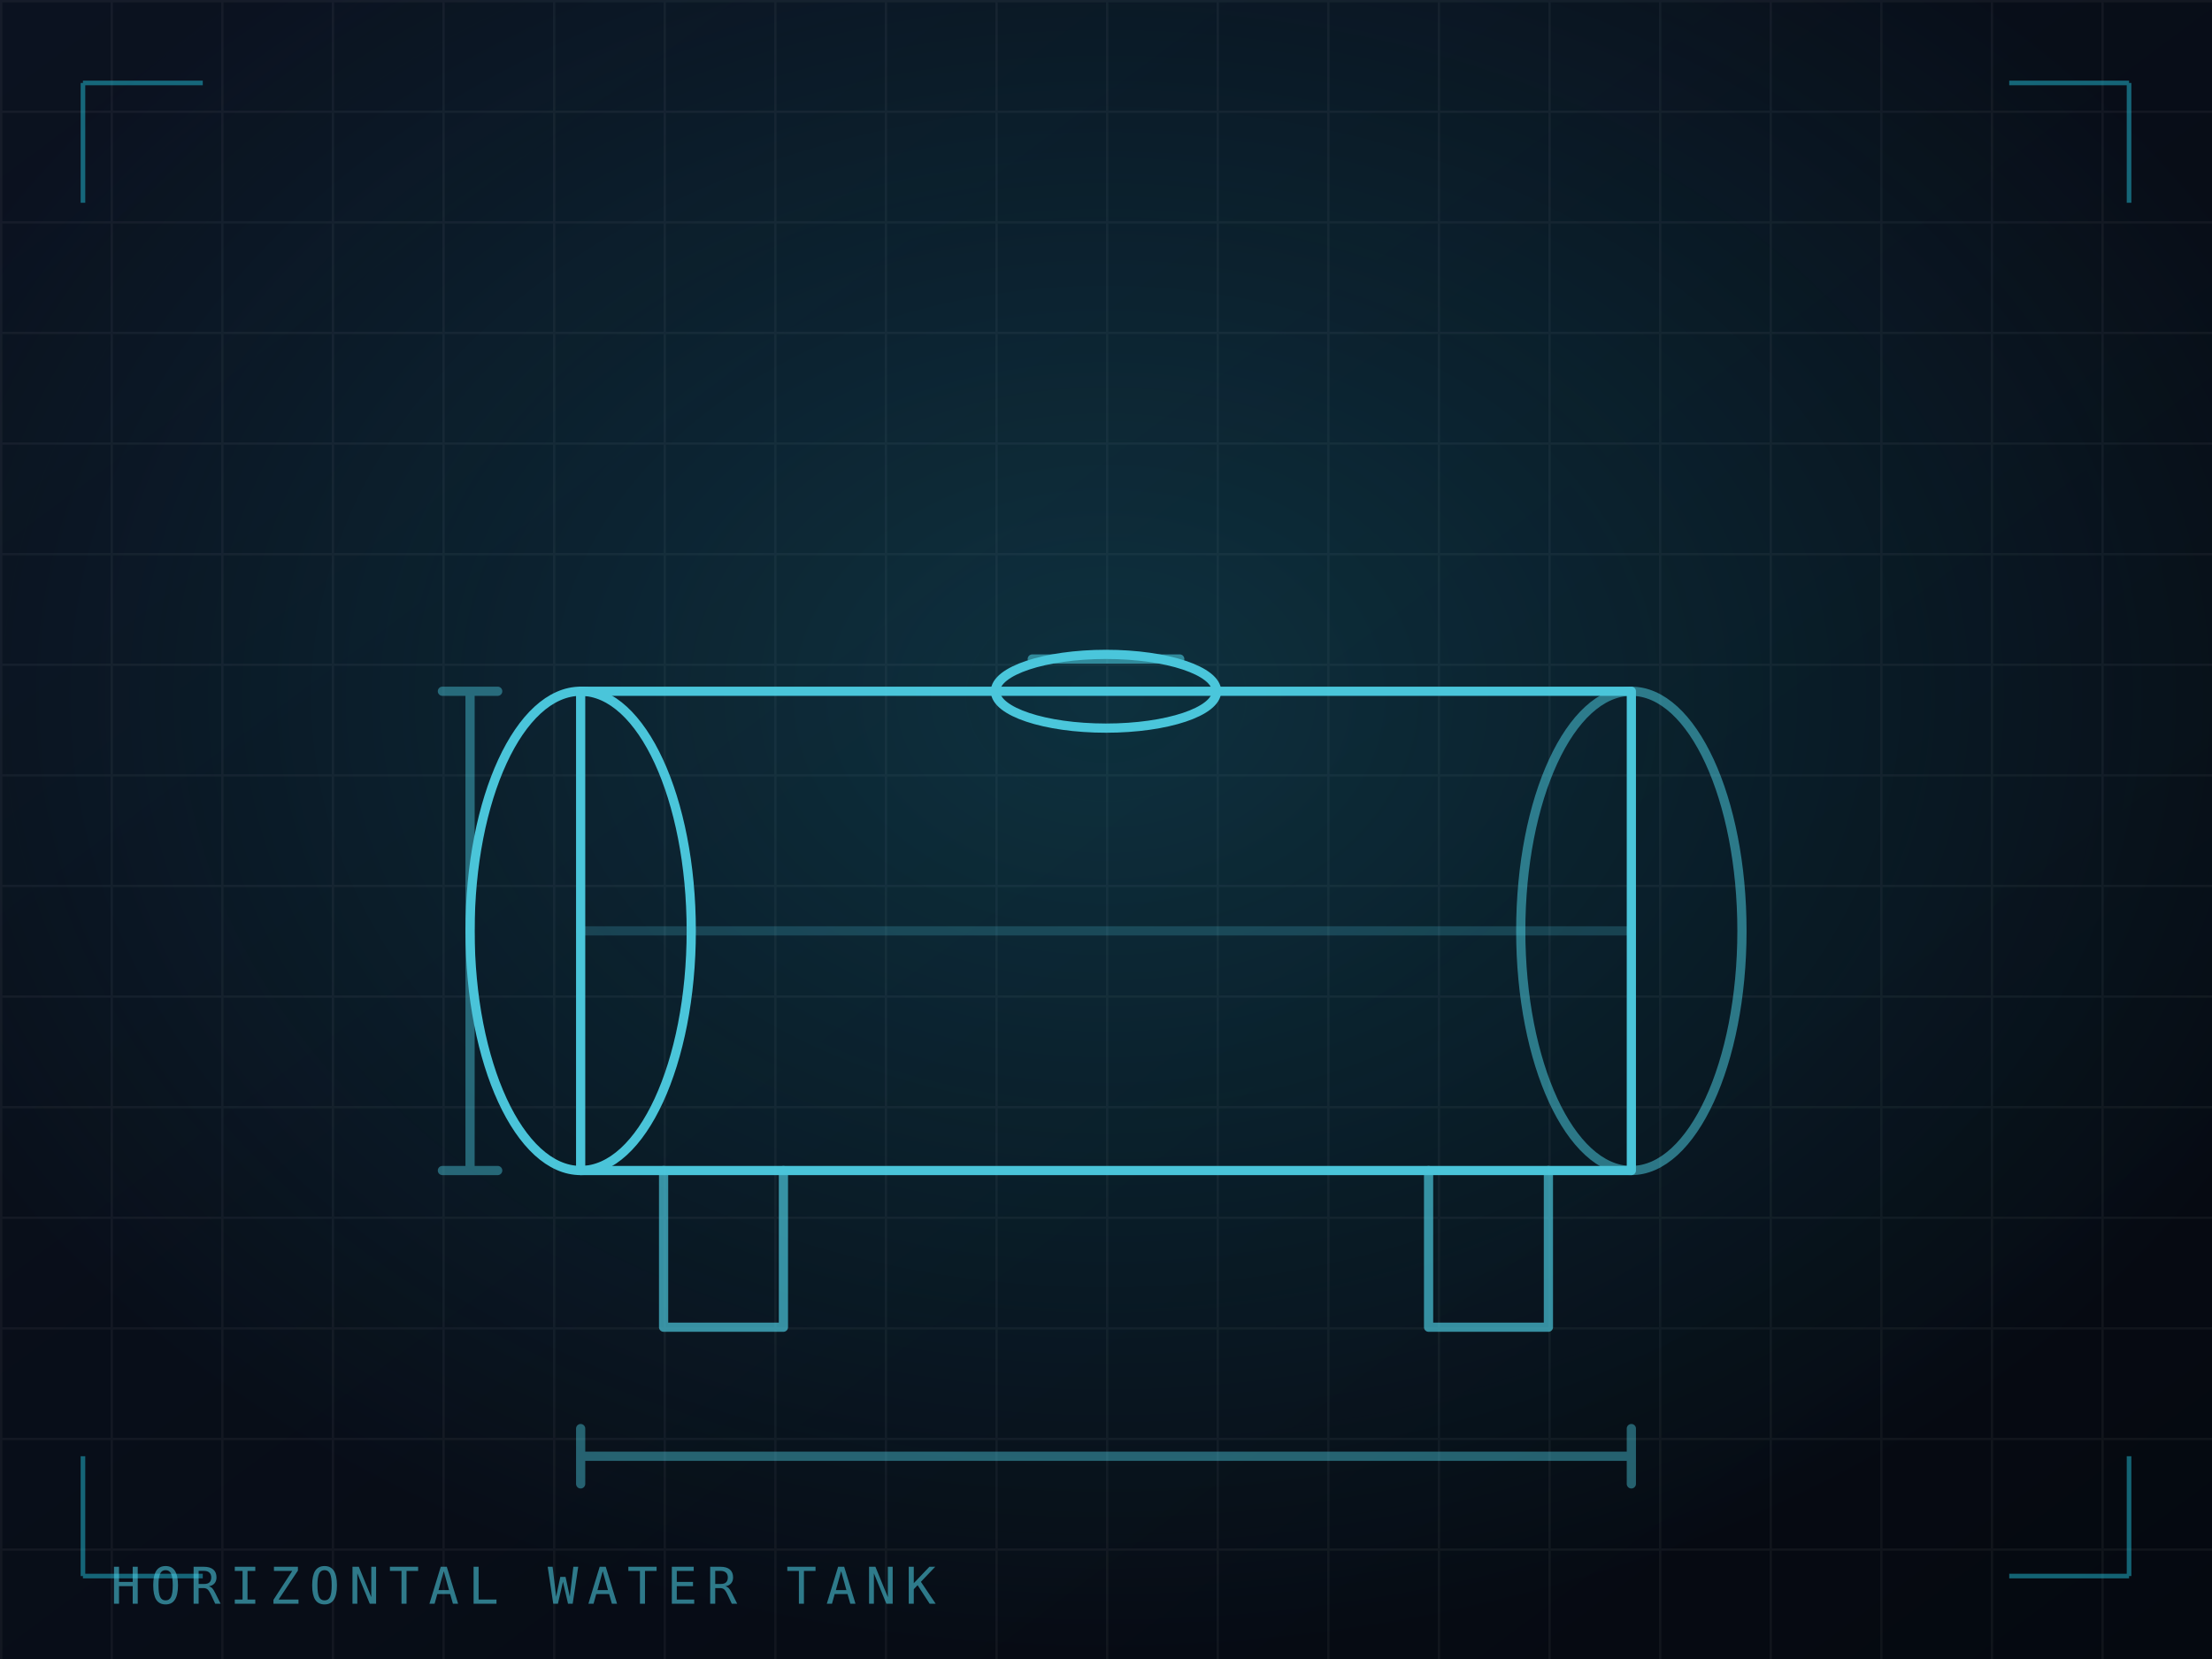
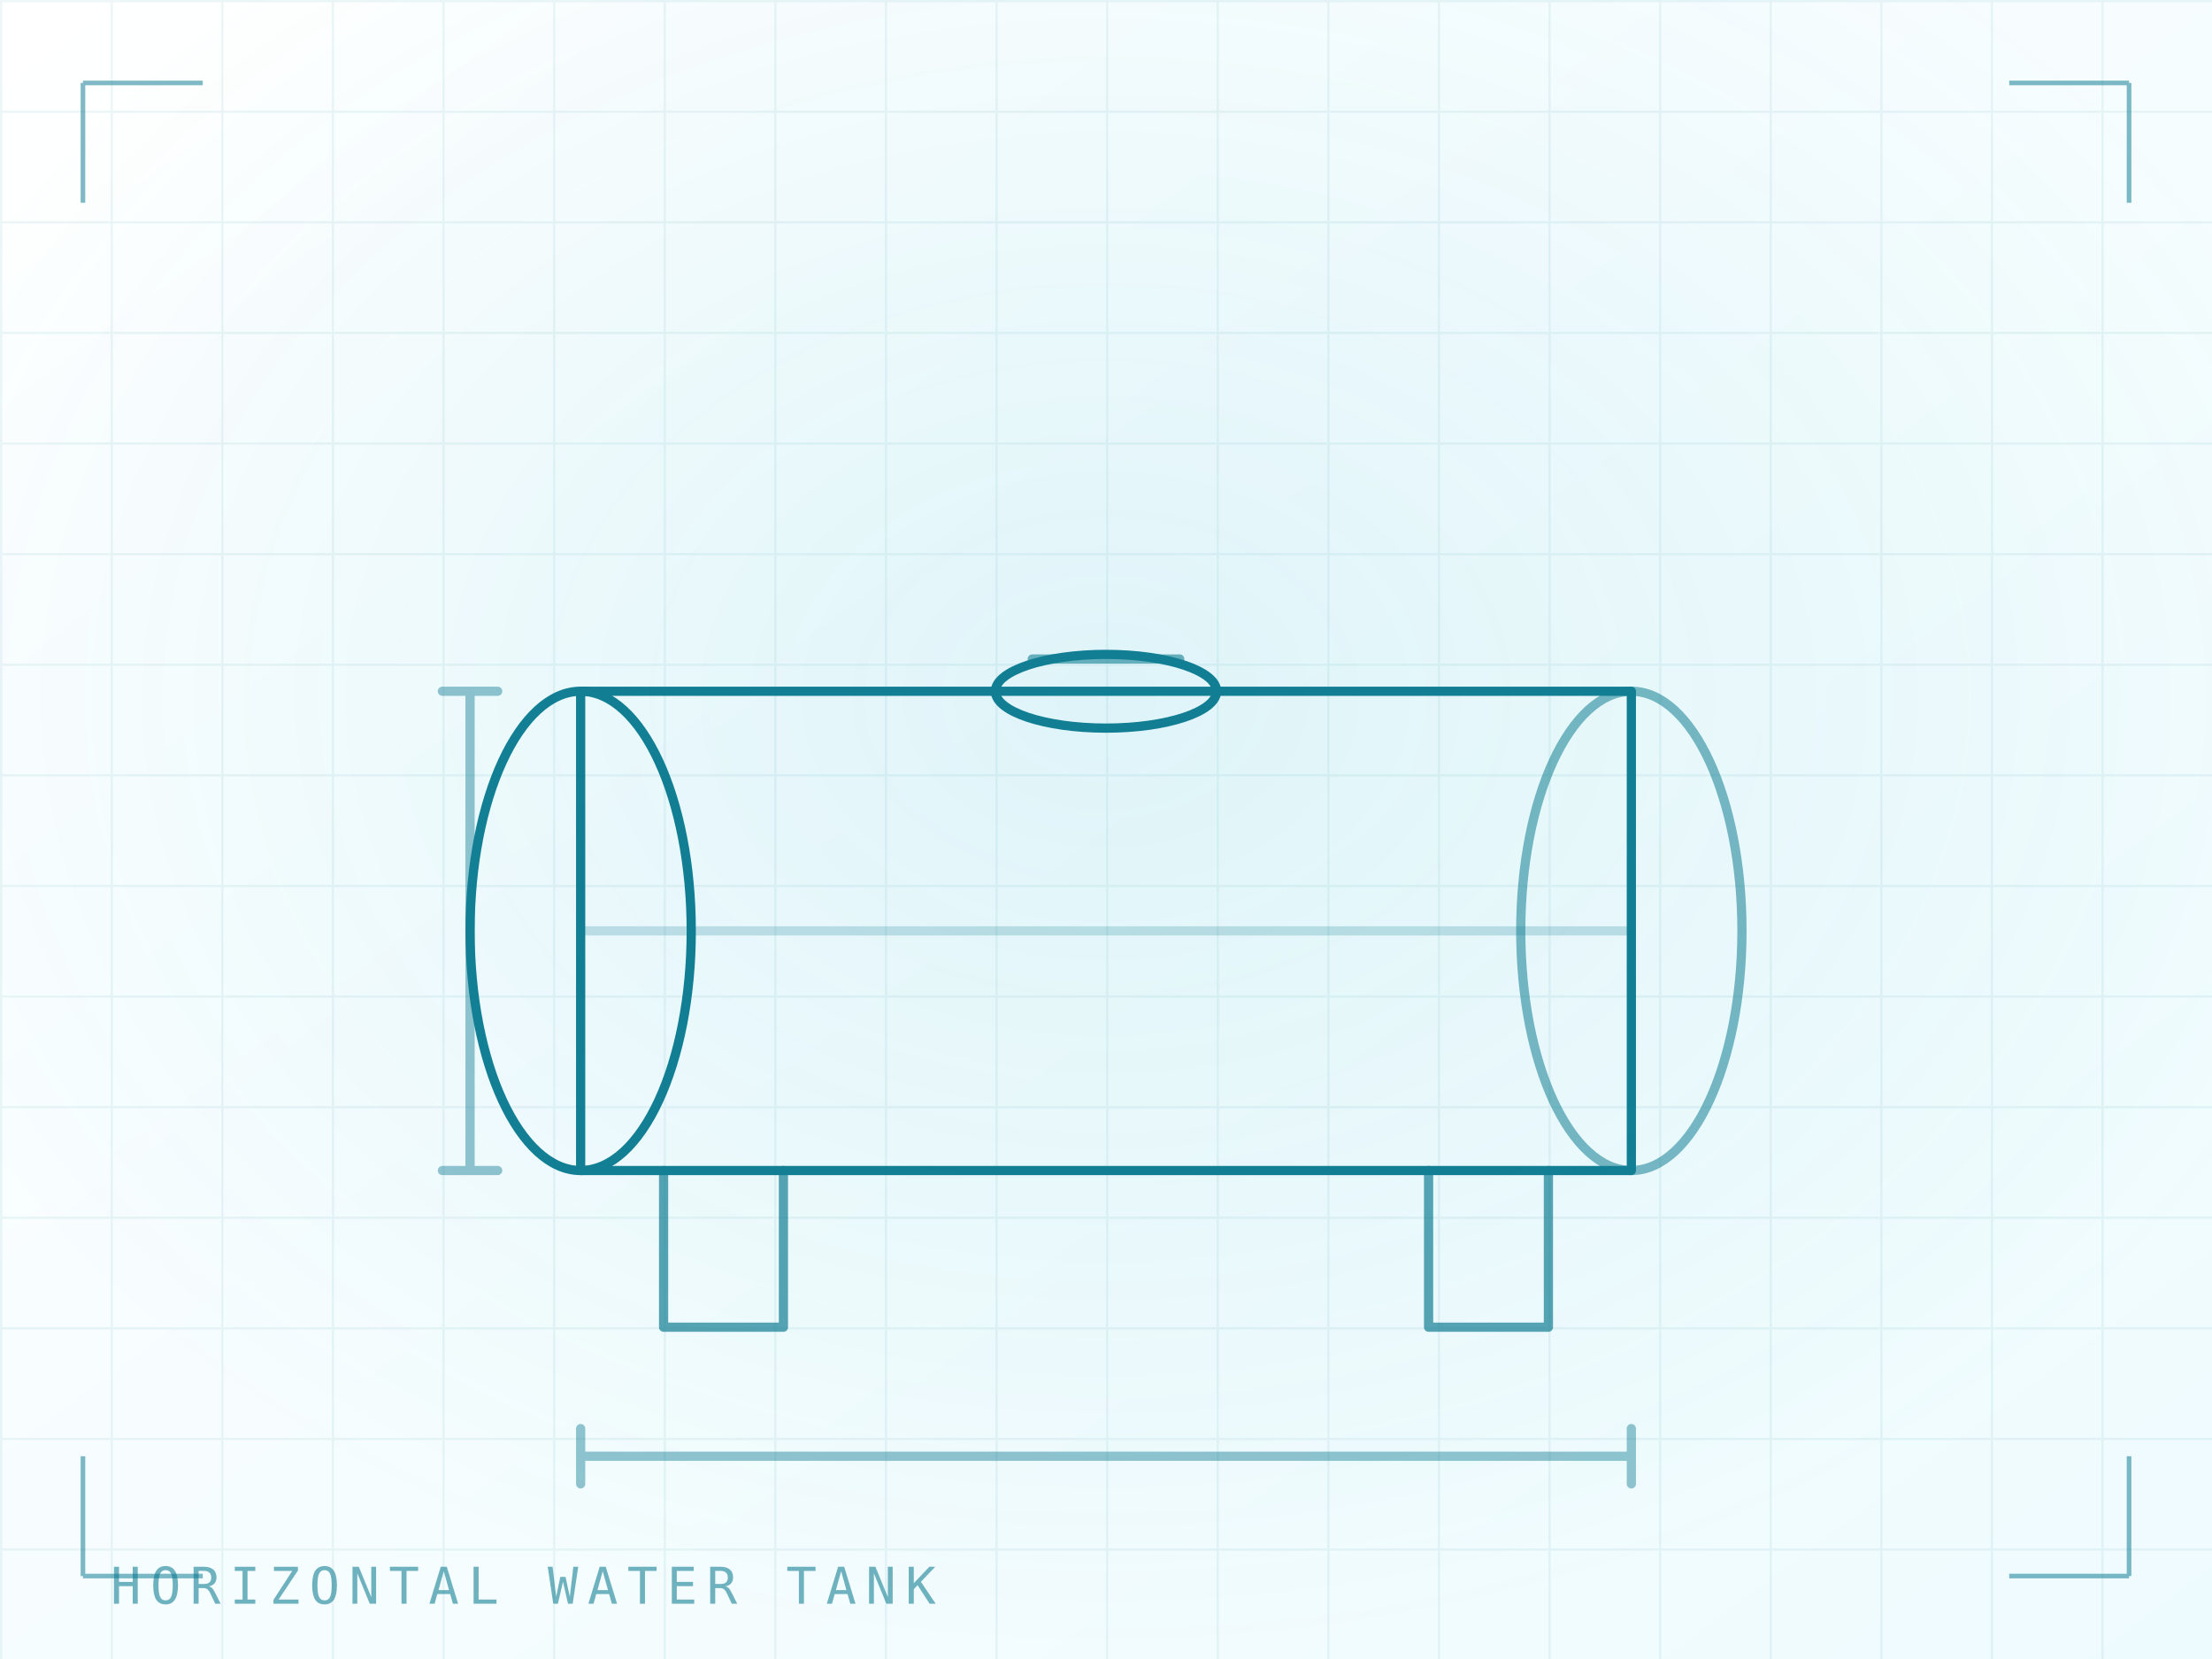
<svg xmlns="http://www.w3.org/2000/svg" viewBox="0 0 480 360" width="480" height="360" role="img" aria-label="HORIZONTAL WATER TANK">
  <defs>
    <linearGradient id="bg-g10" x1="0" y1="0" x2="1" y2="1">
-       <stop offset="0" stop-color="#0b1220" />
-       <stop offset="1" stop-color="#050910" />
+       <stop offset="0" stop-color="#ffffff" />
+       <stop offset="1" stop-color="#eefbfe" />
    </linearGradient>
    <radialGradient id="glow-g10" cx="50%" cy="42%" r="58%">
-       <stop offset="0" stop-color="#22bcd6" stop-opacity=".2" />
-       <stop offset="1" stop-color="#22bcd6" stop-opacity="0" />
+       <stop offset="0" stop-color="#00a6c0" stop-opacity=".10" />
+       <stop offset="1" stop-color="#00a6c0" stop-opacity="0" />
    </radialGradient>
    <pattern id="grid-g10" width="24" height="24" patternUnits="userSpaceOnUse">
-       <path d="M24 0H0v24" fill="none" stroke="#ffffff" stroke-opacity=".045" stroke-width="1" />
+       <path d="M24 0H0v24" fill="none" stroke="#00748b" stroke-opacity=".07" stroke-width="1" />
    </pattern>
  </defs>
  <rect width="480" height="360" fill="url(#bg-g10)" />
  <rect width="480" height="360" fill="url(#grid-g10)" />
  <rect width="480" height="360" fill="url(#glow-g10)" />
-   <g fill="none" stroke="#4fd3e8" stroke-width="2" stroke-linecap="round" stroke-linejoin="round" opacity=".92">
+   <g fill="none" stroke="#00748b" stroke-width="2" stroke-linecap="round" stroke-linejoin="round" opacity=".92">
    <path d="M126 150h228v104H126z" />
    <ellipse cx="126" cy="202" rx="24" ry="52" />
    <ellipse cx="354" cy="202" rx="24" ry="52" opacity=".55" />
    <ellipse cx="240" cy="150" rx="24" ry="8" />
    <path d="M224 143h32" opacity=".6" />
    <path d="M170 254v34h-26v-34M310 254v34h26v-34" opacity=".7" />
    <path d="M126 202h228" opacity=".22" />
    <path d="M102 150v104M96 150h12M96 254h12" opacity=".45" />
    <path d="M126 316h228M126 310v12M354 310v12" opacity=".45" />
  </g>
-   <g fill="none" stroke="#22bcd6" stroke-width="1" opacity=".5">
+   <g fill="none" stroke="#00748b" stroke-width="1" opacity=".5">
    <path d="M18 18h26M18 18v26M462 18h-26M462 18v26M18 342h26M18 342v-26M462 342h-26M462 342v-26" />
  </g>
-   <text x="24" y="348" fill="#4fd3e8" fill-opacity=".55" font-family="ui-monospace, monospace" font-size="11" letter-spacing="2">HORIZONTAL WATER TANK</text>
+   <text x="24" y="348" fill="#00748b" fill-opacity=".55" font-family="ui-monospace, monospace" font-size="11" letter-spacing="2">HORIZONTAL WATER TANK</text>
</svg>
